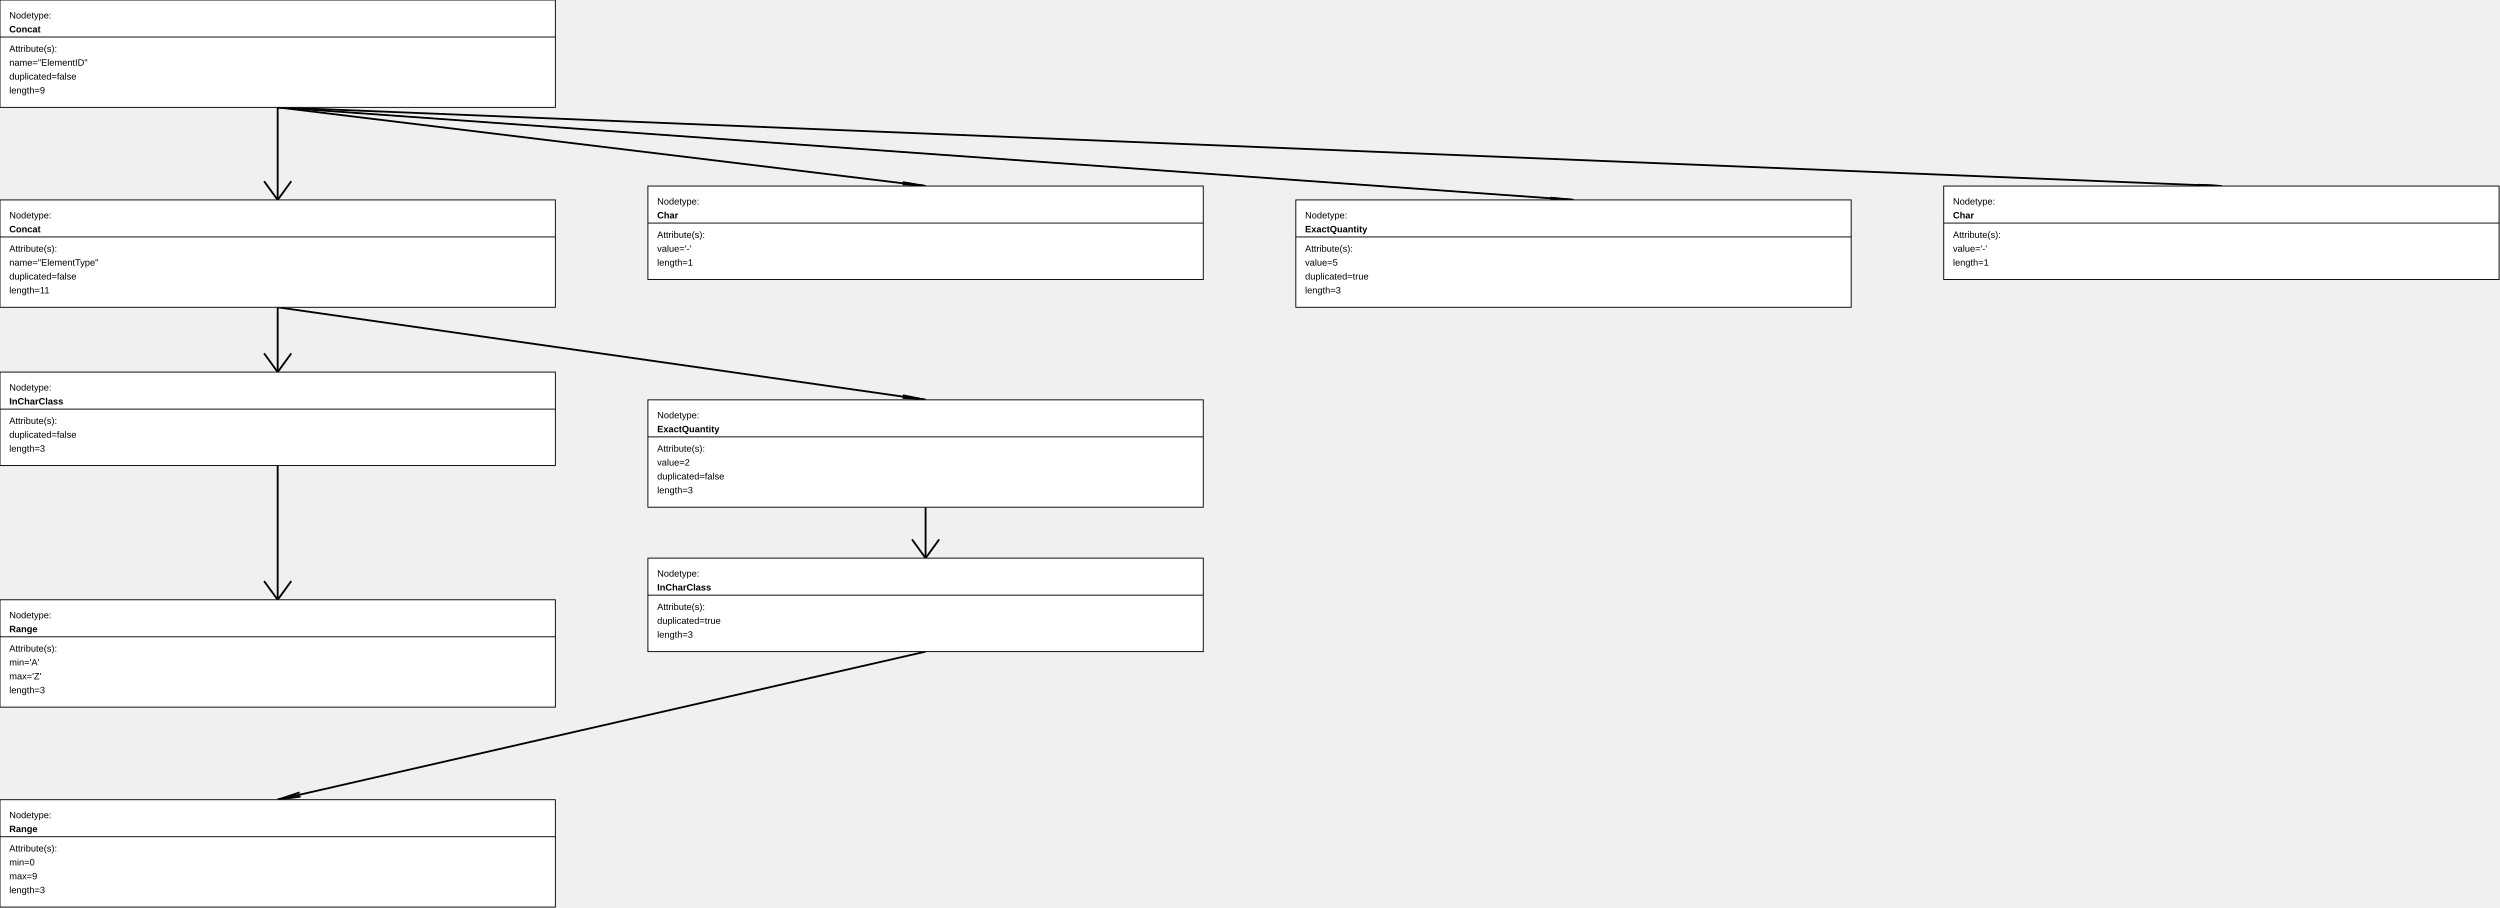
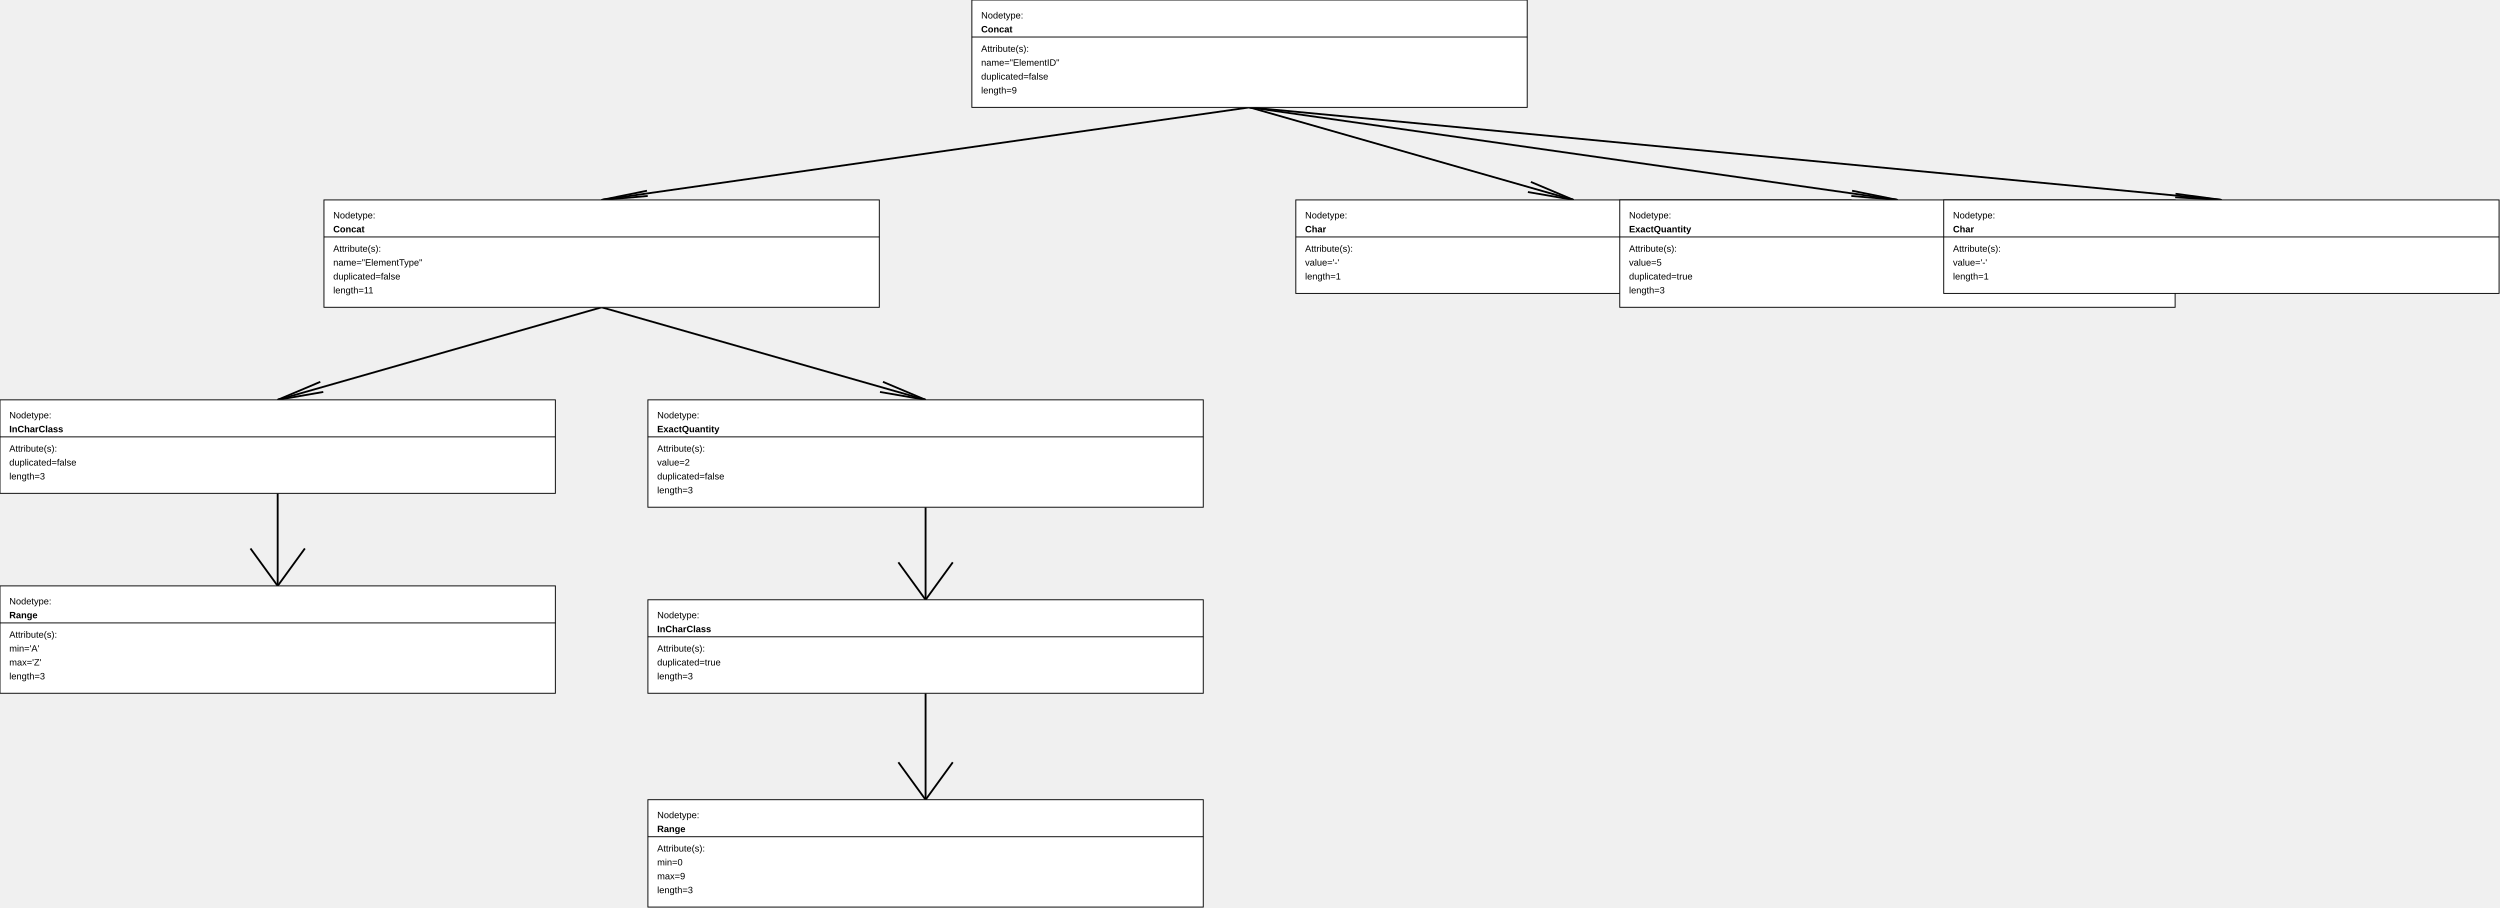
<svg xmlns="http://www.w3.org/2000/svg" version="1.1">
-   <line y1="116" x2="300" style="stroke:black; stroke-width:2; " x1="300" y2="216" />
-   <line y1="195.773" x2="300.0" style="stroke:black; stroke-width:2; " x1="314.692" y2="216.0" />
-   <line y1="195.775" x2="300.0" style="stroke:black; stroke-width:2; " x1="285.304" y2="216.0" />
-   <line y1="116" x2="1000" style="stroke:black; stroke-width:2; " x1="300" y2="201" />
-   <line y1="196.77" x2="1000.0" style="stroke:black; stroke-width:2; " x1="975.36" y2="201.0" />
-   <line y1="199.18" x2="1000.0" style="stroke:black; stroke-width:2; " x1="975.066" y2="201.0" />
-   <line y1="116" x2="1700" style="stroke:black; stroke-width:2; " x1="300" y2="216" />
-   <line y1="213.504" x2="1700.0" style="stroke:black; stroke-width:2; " x1="1675.125" y2="216.0" />
-   <line y1="214.929" x2="1700.0" style="stroke:black; stroke-width:2; " x1="1675.023" y2="216.0" />
-   <line y1="116" x2="2400" style="stroke:black; stroke-width:2; " x1="300" y2="201" />
-   <line y1="199.584" x2="2400.0" style="stroke:black; stroke-width:2; " x1="2375.04" y2="201.0" />
-   <line y1="200.393" x2="2400.0" style="stroke:black; stroke-width:2; " x1="2375.007" y2="201.0" />
-   <line y1="332" x2="300" style="stroke:black; stroke-width:2; " x1="300" y2="402" />
-   <line y1="381.773" x2="300.0" style="stroke:black; stroke-width:2; " x1="314.692" y2="402.0" />
-   <line y1="381.775" x2="300.0" style="stroke:black; stroke-width:2; " x1="285.304" y2="402.0" />
-   <line y1="332" x2="1000" style="stroke:black; stroke-width:2; " x1="300" y2="432" />
-   <line y1="427.033" x2="1000.0" style="stroke:black; stroke-width:2; " x1="975.498" y2="432.0" />
-   <line y1="429.86" x2="1000.0" style="stroke:black; stroke-width:2; " x1="975.092" y2="432.0" />
-   <line y1="503" x2="300" style="stroke:black; stroke-width:2; " x1="300" y2="648" />
-   <line y1="627.773" x2="300.0" style="stroke:black; stroke-width:2; " x1="314.692" y2="648.0" />
-   <line y1="627.775" x2="300.0" style="stroke:black; stroke-width:2; " x1="285.304" y2="648.0" />
-   <line y1="548" x2="1000" style="stroke:black; stroke-width:2; " x1="1000" y2="603" />
-   <line y1="582.773" x2="1000.0" style="stroke:black; stroke-width:2; " x1="1014.692" y2="603.0" />
-   <line y1="582.775" x2="1000.0" style="stroke:black; stroke-width:2; " x1="985.304" y2="603.0" />
-   <line y1="704" x2="300" style="stroke:black; stroke-width:2; " x1="1000" y2="864" />
-   <line y1="856.136" x2="300.0" style="stroke:black; stroke-width:2; " x1="323.731" y2="864.0" />
-   <line y1="860.582" x2="300.0" style="stroke:black; stroke-width:2; " x1="324.765" y2="864.0" />
-   <g style="font-size:10px; font-family:Arial; ">
-     <rect style="stroke:black; stroke-width:1; fill:white; " height="116" width="600" y="0" x="0" />
-     <text y="20" x="10">
-       <tspan style="color: #7;">
- Nodetype:</tspan>
-     </text>
-     <text y="35" x="10">
+   <line y1="116" x2="650" style="stroke:black; stroke-width:2; " x1="1350" y2="216" />
+   <line y1="206.067" x2="650.0" style="stroke:black; stroke-width:2; " x1="699.003" y2="216.0" />
+   <line y1="211.72" x2="650.0" style="stroke:black; stroke-width:2; " x1="699.816" y2="216.0" />
+   <line y1="116" x2="1700" style="stroke:black; stroke-width:2; " x1="1350" y2="216" />
+   <line y1="196.529" x2="1700.0" style="stroke:black; stroke-width:2; " x1="1653.947" y2="216.0" />
+   <line y1="207.47" x2="1700.0" style="stroke:black; stroke-width:2; " x1="1650.733" y2="216.0" />
+   <line y1="116" x2="2050" style="stroke:black; stroke-width:2; " x1="1350" y2="216" />
+   <line y1="206.067" x2="2050.0" style="stroke:black; stroke-width:2; " x1="2000.997" y2="216.0" />
+   <line y1="211.72" x2="2050.0" style="stroke:black; stroke-width:2; " x1="2000.184" y2="216.0" />
+   <line y1="116" x2="2400" style="stroke:black; stroke-width:2; " x1="1350" y2="216" />
+   <line y1="209.353" x2="2400.0" style="stroke:black; stroke-width:2; " x1="2350.444" y2="216.0" />
+   <line y1="213.144" x2="2400.0" style="stroke:black; stroke-width:2; " x1="2350.082" y2="216.0" />
+   <line y1="332" x2="300" style="stroke:black; stroke-width:2; " x1="650" y2="432" />
+   <line y1="412.529" x2="300.0" style="stroke:black; stroke-width:2; " x1="346.053" y2="432.0" />
+   <line y1="423.47" x2="300.0" style="stroke:black; stroke-width:2; " x1="349.267" y2="432.0" />
+   <line y1="332" x2="1000" style="stroke:black; stroke-width:2; " x1="650" y2="432" />
+   <line y1="412.529" x2="1000.0" style="stroke:black; stroke-width:2; " x1="953.947" y2="432.0" />
+   <line y1="423.47" x2="1000.0" style="stroke:black; stroke-width:2; " x1="950.733" y2="432.0" />
+   <line y1="533" x2="300" style="stroke:black; stroke-width:2; " x1="300" y2="633" />
+   <line y1="592.545" x2="300.0" style="stroke:black; stroke-width:2; " x1="329.384" y2="633.0" />
+   <line y1="592.551" x2="300.0" style="stroke:black; stroke-width:2; " x1="270.608" y2="633.0" />
+   <line y1="548" x2="1000" style="stroke:black; stroke-width:2; " x1="1000" y2="648" />
+   <line y1="607.545" x2="1000.0" style="stroke:black; stroke-width:2; " x1="1029.384" y2="648.0" />
+   <line y1="607.551" x2="1000.0" style="stroke:black; stroke-width:2; " x1="970.608" y2="648.0" />
+   <line y1="749" x2="1000" style="stroke:black; stroke-width:2; " x1="1000" y2="864" />
+   <line y1="823.545" x2="1000.0" style="stroke:black; stroke-width:2; " x1="1029.384" y2="864.0" />
+   <line y1="823.551" x2="1000.0" style="stroke:black; stroke-width:2; " x1="970.608" y2="864.0" />
+   <g style="font-size:10px; font-family:Arial; ">
+     <rect style="stroke:black; stroke-width:1; fill:white; " height="116" width="600" y="0" x="1050" />
+     <text y="20" x="1060">
+       <tspan style="color: #7;">
+ Nodetype:</tspan>
+     </text>
+     <text y="35" x="1060">
      <tspan style="font-weight: bold; color: #7;">
Concat</tspan>
    </text>
-     <line y1="40" x2="600" style="stroke:black; stroke-width:1; " x1="0" y2="40" />
-     <text y="56" x="10">
-       <tspan style="color: #7;">
- Attribute(s):</tspan>
-     </text>
-     <text y="71" x="10">
+     <line y1="40" x2="1650" style="stroke:black; stroke-width:1; " x1="1050" y2="40" />
+     <text y="56" x="1060">
+       <tspan style="color: #7;">
+ Attribute(s):</tspan>
+     </text>
+     <text y="71" x="1060">
      <tspan style="color: #7;">
name="ElementID"</tspan>
    </text>
-     <text y="86" x="10">
-       <tspan style="color: #7;">
- duplicated=false</tspan>
-     </text>
-     <text y="101" x="10">
+     <text y="86" x="1060">
+       <tspan style="color: #7;">
+ duplicated=false</tspan>
+     </text>
+     <text y="101" x="1060">
      <tspan style="color: #7;">
length=9</tspan>
    </text>
  </g>
  <g style="font-size:10px; font-family:Arial; ">
-     <rect style="stroke:black; stroke-width:1; fill:white; " height="116" width="600" y="216" x="0" />
-     <text y="236" x="10">
-       <tspan style="color: #7;">
- Nodetype:</tspan>
-     </text>
-     <text y="251" x="10">
+     <rect style="stroke:black; stroke-width:1; fill:white; " height="116" width="600" y="216" x="350" />
+     <text y="236" x="360">
+       <tspan style="color: #7;">
+ Nodetype:</tspan>
+     </text>
+     <text y="251" x="360">
      <tspan style="font-weight: bold; color: #7;">
Concat</tspan>
    </text>
-     <line y1="256" x2="600" style="stroke:black; stroke-width:1; " x1="0" y2="256" />
-     <text y="272" x="10">
-       <tspan style="color: #7;">
- Attribute(s):</tspan>
-     </text>
-     <text y="287" x="10">
+     <line y1="256" x2="950" style="stroke:black; stroke-width:1; " x1="350" y2="256" />
+     <text y="272" x="360">
+       <tspan style="color: #7;">
+ Attribute(s):</tspan>
+     </text>
+     <text y="287" x="360">
      <tspan style="color: #7;">
name="ElementType"</tspan>
    </text>
-     <text y="302" x="10">
-       <tspan style="color: #7;">
- duplicated=false</tspan>
-     </text>
-     <text y="317" x="10">
+     <text y="302" x="360">
+       <tspan style="color: #7;">
+ duplicated=false</tspan>
+     </text>
+     <text y="317" x="360">
      <tspan style="color: #7;">
length=11</tspan>
    </text>
  </g>
  <g style="font-size:10px; font-family:Arial; ">
-     <rect style="stroke:black; stroke-width:1; fill:white; " height="101" width="600" y="201" x="700" />
-     <text y="221" x="710">
-       <tspan style="color: #7;">
- Nodetype:</tspan>
-     </text>
-     <text y="236" x="710">
+     <rect style="stroke:black; stroke-width:1; fill:white; " height="101" width="600" y="216" x="1400" />
+     <text y="236" x="1410">
+       <tspan style="color: #7;">
+ Nodetype:</tspan>
+     </text>
+     <text y="251" x="1410">
      <tspan style="font-weight: bold; color: #7;">
Char</tspan>
-     </text>
-     <line y1="241" x2="1300" style="stroke:black; stroke-width:1; " x1="700" y2="241" />
-     <text y="257" x="710">
-       <tspan style="color: #7;">
- Attribute(s):</tspan>
-     </text>
-     <text y="272" x="710">
-       <tspan style="color: #7;">
- value='-'</tspan>
-     </text>
-     <text y="287" x="710">
-       <tspan style="color: #7;">
- length=1</tspan>
-     </text>
-   </g>
-   <g style="font-size:10px; font-family:Arial; ">
-     <rect style="stroke:black; stroke-width:1; fill:white; " height="116" width="600" y="216" x="1400" />
-     <text y="236" x="1410">
-       <tspan style="color: #7;">
- Nodetype:</tspan>
-     </text>
-     <text y="251" x="1410">
-       <tspan style="font-weight: bold; color: #7;">
- ExactQuantity</tspan>
    </text>
    <line y1="256" x2="2000" style="stroke:black; stroke-width:1; " x1="1400" y2="256" />
    <text y="272" x="1410">
      <tspan style="color: #7;">
Attribute(s):</tspan>
    </text>
    <text y="287" x="1410">
      <tspan style="color: #7;">
+ value='-'</tspan>
+     </text>
+     <text y="302" x="1410">
+       <tspan style="color: #7;">
+ length=1</tspan>
+     </text>
+   </g>
+   <g style="font-size:10px; font-family:Arial; ">
+     <rect style="stroke:black; stroke-width:1; fill:white; " height="116" width="600" y="216" x="1750" />
+     <text y="236" x="1760">
+       <tspan style="color: #7;">
+ Nodetype:</tspan>
+     </text>
+     <text y="251" x="1760">
+       <tspan style="font-weight: bold; color: #7;">
+ ExactQuantity</tspan>
+     </text>
+     <line y1="256" x2="2350" style="stroke:black; stroke-width:1; " x1="1750" y2="256" />
+     <text y="272" x="1760">
+       <tspan style="color: #7;">
+ Attribute(s):</tspan>
+     </text>
+     <text y="287" x="1760">
+       <tspan style="color: #7;">
value=5</tspan>
    </text>
-     <text y="302" x="1410">
+     <text y="302" x="1760">
      <tspan style="color: #7;">
duplicated=true</tspan>
    </text>
-     <text y="317" x="1410">
-       <tspan style="color: #7;">
- length=3</tspan>
-     </text>
-   </g>
-   <g style="font-size:10px; font-family:Arial; ">
-     <rect style="stroke:black; stroke-width:1; fill:white; " height="101" width="600" y="201" x="2100" />
-     <text y="221" x="2110">
-       <tspan style="color: #7;">
- Nodetype:</tspan>
-     </text>
+     <text y="317" x="1760">
+       <tspan style="color: #7;">
+ length=3</tspan>
+     </text>
+   </g>
+   <g style="font-size:10px; font-family:Arial; ">
+     <rect style="stroke:black; stroke-width:1; fill:white; " height="101" width="600" y="216" x="2100" />
    <text y="236" x="2110">
+       <tspan style="color: #7;">
+ Nodetype:</tspan>
+     </text>
+     <text y="251" x="2110">
      <tspan style="font-weight: bold; color: #7;">
Char</tspan>
    </text>
-     <line y1="241" x2="2700" style="stroke:black; stroke-width:1; " x1="2100" y2="241" />
-     <text y="257" x="2110">
-       <tspan style="color: #7;">
- Attribute(s):</tspan>
-     </text>
+     <line y1="256" x2="2700" style="stroke:black; stroke-width:1; " x1="2100" y2="256" />
    <text y="272" x="2110">
      <tspan style="color: #7;">
+ Attribute(s):</tspan>
+     </text>
+     <text y="287" x="2110">
+       <tspan style="color: #7;">
value='-'</tspan>
    </text>
-     <text y="287" x="2110">
+     <text y="302" x="2110">
      <tspan style="color: #7;">
length=1</tspan>
    </text>
  </g>
  <g style="font-size:10px; font-family:Arial; ">
-     <rect style="stroke:black; stroke-width:1; fill:white; " height="101" width="600" y="402" x="0" />
-     <text y="422" x="10">
-       <tspan style="color: #7;">
- Nodetype:</tspan>
-     </text>
-     <text y="437" x="10">
+     <rect style="stroke:black; stroke-width:1; fill:white; " height="101" width="600" y="432" x="0" />
+     <text y="452" x="10">
+       <tspan style="color: #7;">
+ Nodetype:</tspan>
+     </text>
+     <text y="467" x="10">
      <tspan style="font-weight: bold; color: #7;">
InCharClass</tspan>
    </text>
-     <line y1="442" x2="600" style="stroke:black; stroke-width:1; " x1="0" y2="442" />
-     <text y="458" x="10">
-       <tspan style="color: #7;">
- Attribute(s):</tspan>
-     </text>
-     <text y="473" x="10">
-       <tspan style="color: #7;">
- duplicated=false</tspan>
-     </text>
+     <line y1="472" x2="600" style="stroke:black; stroke-width:1; " x1="0" y2="472" />
    <text y="488" x="10">
+       <tspan style="color: #7;">
+ Attribute(s):</tspan>
+     </text>
+     <text y="503" x="10">
+       <tspan style="color: #7;">
+ duplicated=false</tspan>
+     </text>
+     <text y="518" x="10">
      <tspan style="color: #7;">
length=3</tspan>
    </text>
  </g>
  <g style="font-size:10px; font-family:Arial; ">
    <rect style="stroke:black; stroke-width:1; fill:white; " height="116" width="600" y="432" x="700" />
    <text y="452" x="710">
      <tspan style="color: #7;">
Nodetype:</tspan>
    </text>
    <text y="467" x="710">
      <tspan style="font-weight: bold; color: #7;">
ExactQuantity</tspan>
    </text>
    <line y1="472" x2="1300" style="stroke:black; stroke-width:1; " x1="700" y2="472" />
    <text y="488" x="710">
      <tspan style="color: #7;">
Attribute(s):</tspan>
    </text>
    <text y="503" x="710">
      <tspan style="color: #7;">
value=2</tspan>
    </text>
    <text y="518" x="710">
      <tspan style="color: #7;">
duplicated=false</tspan>
    </text>
    <text y="533" x="710">
      <tspan style="color: #7;">
length=3</tspan>
    </text>
  </g>
  <g style="font-size:10px; font-family:Arial; ">
-     <rect style="stroke:black; stroke-width:1; fill:white; " height="116" width="600" y="648" x="0" />
+     <rect style="stroke:black; stroke-width:1; fill:white; " height="116" width="600" y="633" x="0" />
+     <text y="653" x="10">
+       <tspan style="color: #7;">
+ Nodetype:</tspan>
+     </text>
    <text y="668" x="10">
-       <tspan style="color: #7;">
- Nodetype:</tspan>
-     </text>
-     <text y="683" x="10">
      <tspan style="font-weight: bold; color: #7;">
Range</tspan>
    </text>
-     <line y1="688" x2="600" style="stroke:black; stroke-width:1; " x1="0" y2="688" />
+     <line y1="673" x2="600" style="stroke:black; stroke-width:1; " x1="0" y2="673" />
+     <text y="689" x="10">
+       <tspan style="color: #7;">
+ Attribute(s):</tspan>
+     </text>
    <text y="704" x="10">
      <tspan style="color: #7;">
- Attribute(s):</tspan>
+ min='A'</tspan>
    </text>
    <text y="719" x="10">
      <tspan style="color: #7;">
- min='A'</tspan>
+ max='Z'</tspan>
    </text>
    <text y="734" x="10">
      <tspan style="color: #7;">
- max='Z'</tspan>
-     </text>
-     <text y="749" x="10">
-       <tspan style="color: #7;">
- length=3</tspan>
-     </text>
-   </g>
-   <g style="font-size:10px; font-family:Arial; ">
-     <rect style="stroke:black; stroke-width:1; fill:white; " height="101" width="600" y="603" x="700" />
-     <text y="623" x="710">
-       <tspan style="color: #7;">
- Nodetype:</tspan>
-     </text>
-     <text y="638" x="710">
+ length=3</tspan>
+     </text>
+   </g>
+   <g style="font-size:10px; font-family:Arial; ">
+     <rect style="stroke:black; stroke-width:1; fill:white; " height="101" width="600" y="648" x="700" />
+     <text y="668" x="710">
+       <tspan style="color: #7;">
+ Nodetype:</tspan>
+     </text>
+     <text y="683" x="710">
      <tspan style="font-weight: bold; color: #7;">
InCharClass</tspan>
    </text>
-     <line y1="643" x2="1300" style="stroke:black; stroke-width:1; " x1="700" y2="643" />
-     <text y="659" x="710">
-       <tspan style="color: #7;">
- Attribute(s):</tspan>
-     </text>
-     <text y="674" x="710">
+     <line y1="688" x2="1300" style="stroke:black; stroke-width:1; " x1="700" y2="688" />
+     <text y="704" x="710">
+       <tspan style="color: #7;">
+ Attribute(s):</tspan>
+     </text>
+     <text y="719" x="710">
      <tspan style="color: #7;">
duplicated=true</tspan>
    </text>
-     <text y="689" x="710">
-       <tspan style="color: #7;">
- length=3</tspan>
-     </text>
-   </g>
-   <g style="font-size:10px; font-family:Arial; ">
-     <rect style="stroke:black; stroke-width:1; fill:white; " height="116" width="600" y="864" x="0" />
-     <text y="884" x="10">
-       <tspan style="color: #7;">
- Nodetype:</tspan>
-     </text>
-     <text y="899" x="10">
+     <text y="734" x="710">
+       <tspan style="color: #7;">
+ length=3</tspan>
+     </text>
+   </g>
+   <g style="font-size:10px; font-family:Arial; ">
+     <rect style="stroke:black; stroke-width:1; fill:white; " height="116" width="600" y="864" x="700" />
+     <text y="884" x="710">
+       <tspan style="color: #7;">
+ Nodetype:</tspan>
+     </text>
+     <text y="899" x="710">
      <tspan style="font-weight: bold; color: #7;">
Range</tspan>
    </text>
-     <line y1="904" x2="600" style="stroke:black; stroke-width:1; " x1="0" y2="904" />
-     <text y="920" x="10">
-       <tspan style="color: #7;">
- Attribute(s):</tspan>
-     </text>
-     <text y="935" x="10">
+     <line y1="904" x2="1300" style="stroke:black; stroke-width:1; " x1="700" y2="904" />
+     <text y="920" x="710">
+       <tspan style="color: #7;">
+ Attribute(s):</tspan>
+     </text>
+     <text y="935" x="710">
      <tspan style="color: #7;">
min=0</tspan>
    </text>
-     <text y="950" x="10">
+     <text y="950" x="710">
      <tspan style="color: #7;">
max=9</tspan>
    </text>
-     <text y="965" x="10">
+     <text y="965" x="710">
      <tspan style="color: #7;">
length=3</tspan>
    </text>
  </g>
</svg>
